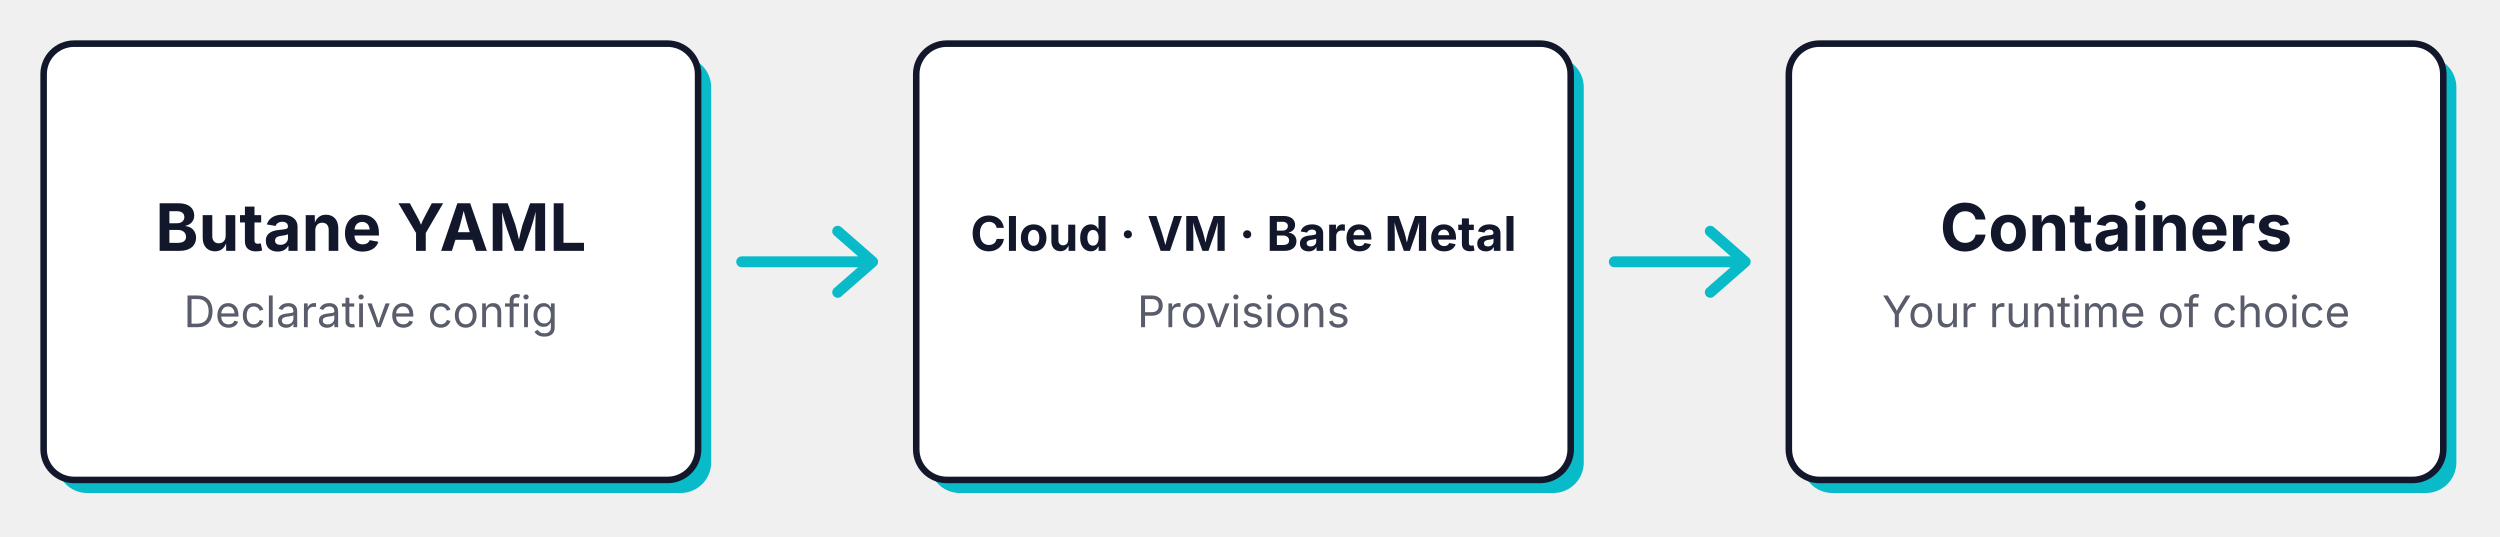
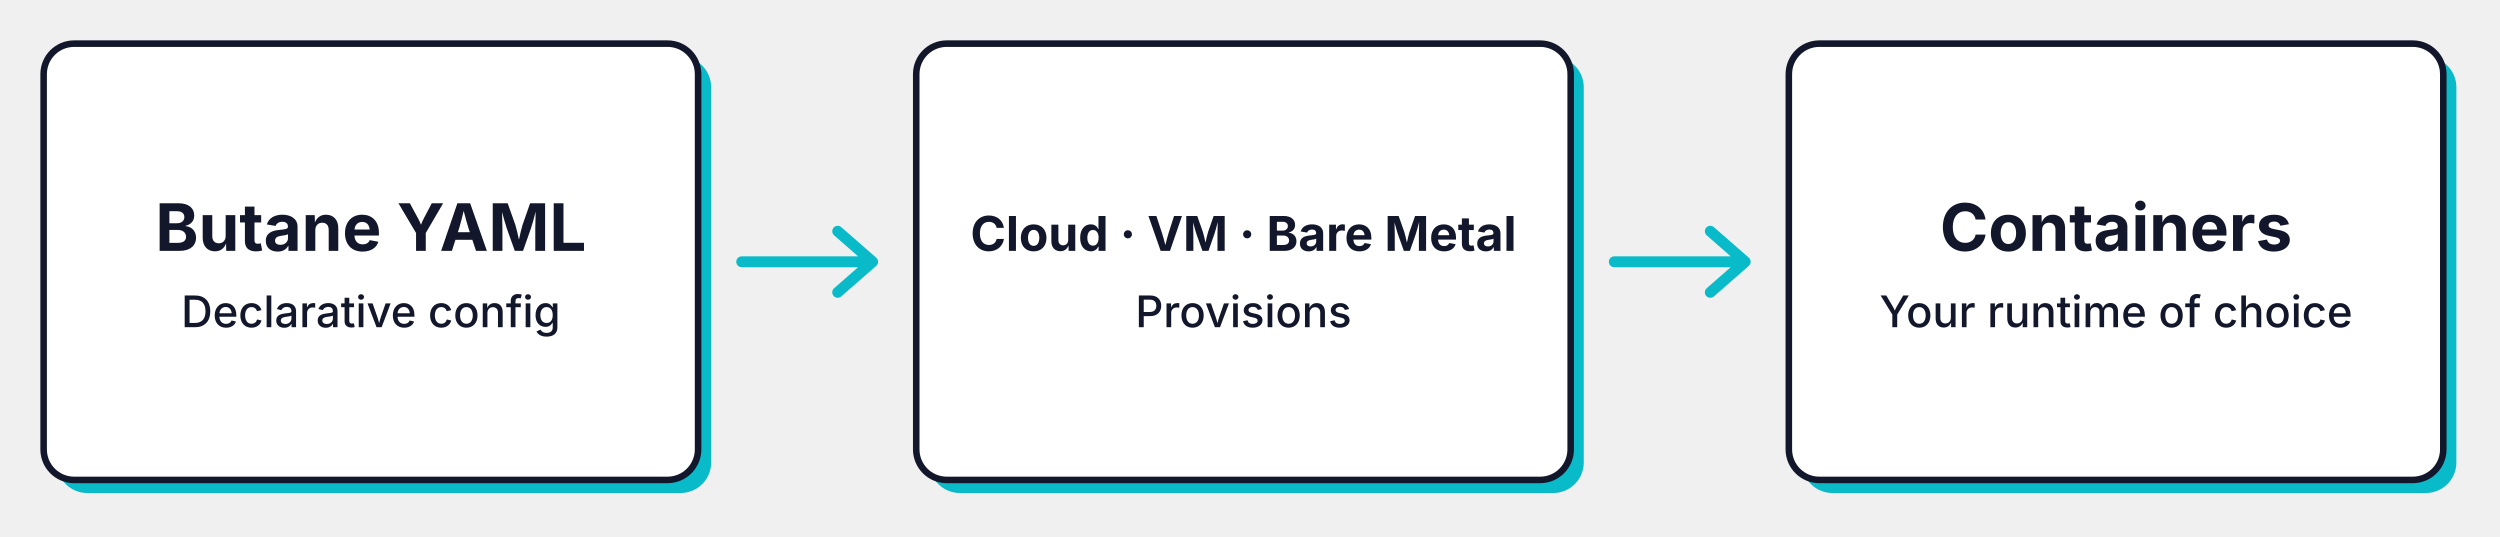
<svg xmlns="http://www.w3.org/2000/svg" viewBox="0 0 1146 246" font-family="'Inter', system-ui, sans-serif">
  <style>
    .box    { fill: #FFFFFF; stroke: #12172B; stroke-width: 3; }
    .shadow { fill: #09BAC8; }
    .title  { fill: #12172B; font-weight: 700; text-anchor: middle; }
-     .sub    { fill: #12172B; opacity: 0.7; text-anchor: middle; }
+     .sub    { fill: #12172B; font-weight: 500; text-anchor: middle; }
    .arrow  { stroke: #09BAC8; stroke-width: 5; fill: none; stroke-linecap: round; stroke-linejoin: round; }
  </style>
  <rect class="shadow" x="26" y="26" width="300" height="200" rx="14" />
  <rect class="box" x="20" y="20" width="300" height="200" rx="14" />
  <text class="title" x="170" y="115" font-size="30">Butane YAML</text>
  <text class="sub" x="170" y="150" font-size="20">Declarative config</text>
  <path class="arrow" d="M 340 120 L 400 120 M 384 106 L 400 120 L 384 134" />
  <rect class="shadow" x="426" y="26" width="300" height="200" rx="14" />
  <rect class="box" x="420" y="20" width="300" height="200" rx="14" />
  <text class="title" x="570" y="115" font-size="22">Cloud · VM · Bare Metal</text>
  <text class="sub" x="570" y="150" font-size="20">Provisions</text>
  <path class="arrow" d="M 740 120 L 800 120 M 784 106 L 800 120 L 784 134" />
  <rect class="shadow" x="826" y="26" width="300" height="200" rx="14" />
  <rect class="box" x="820" y="20" width="300" height="200" rx="14" />
  <text class="title" x="970" y="115" font-size="30">Containers</text>
  <text class="sub" x="970" y="150" font-size="20">Your runtime of choice</text>
</svg>
